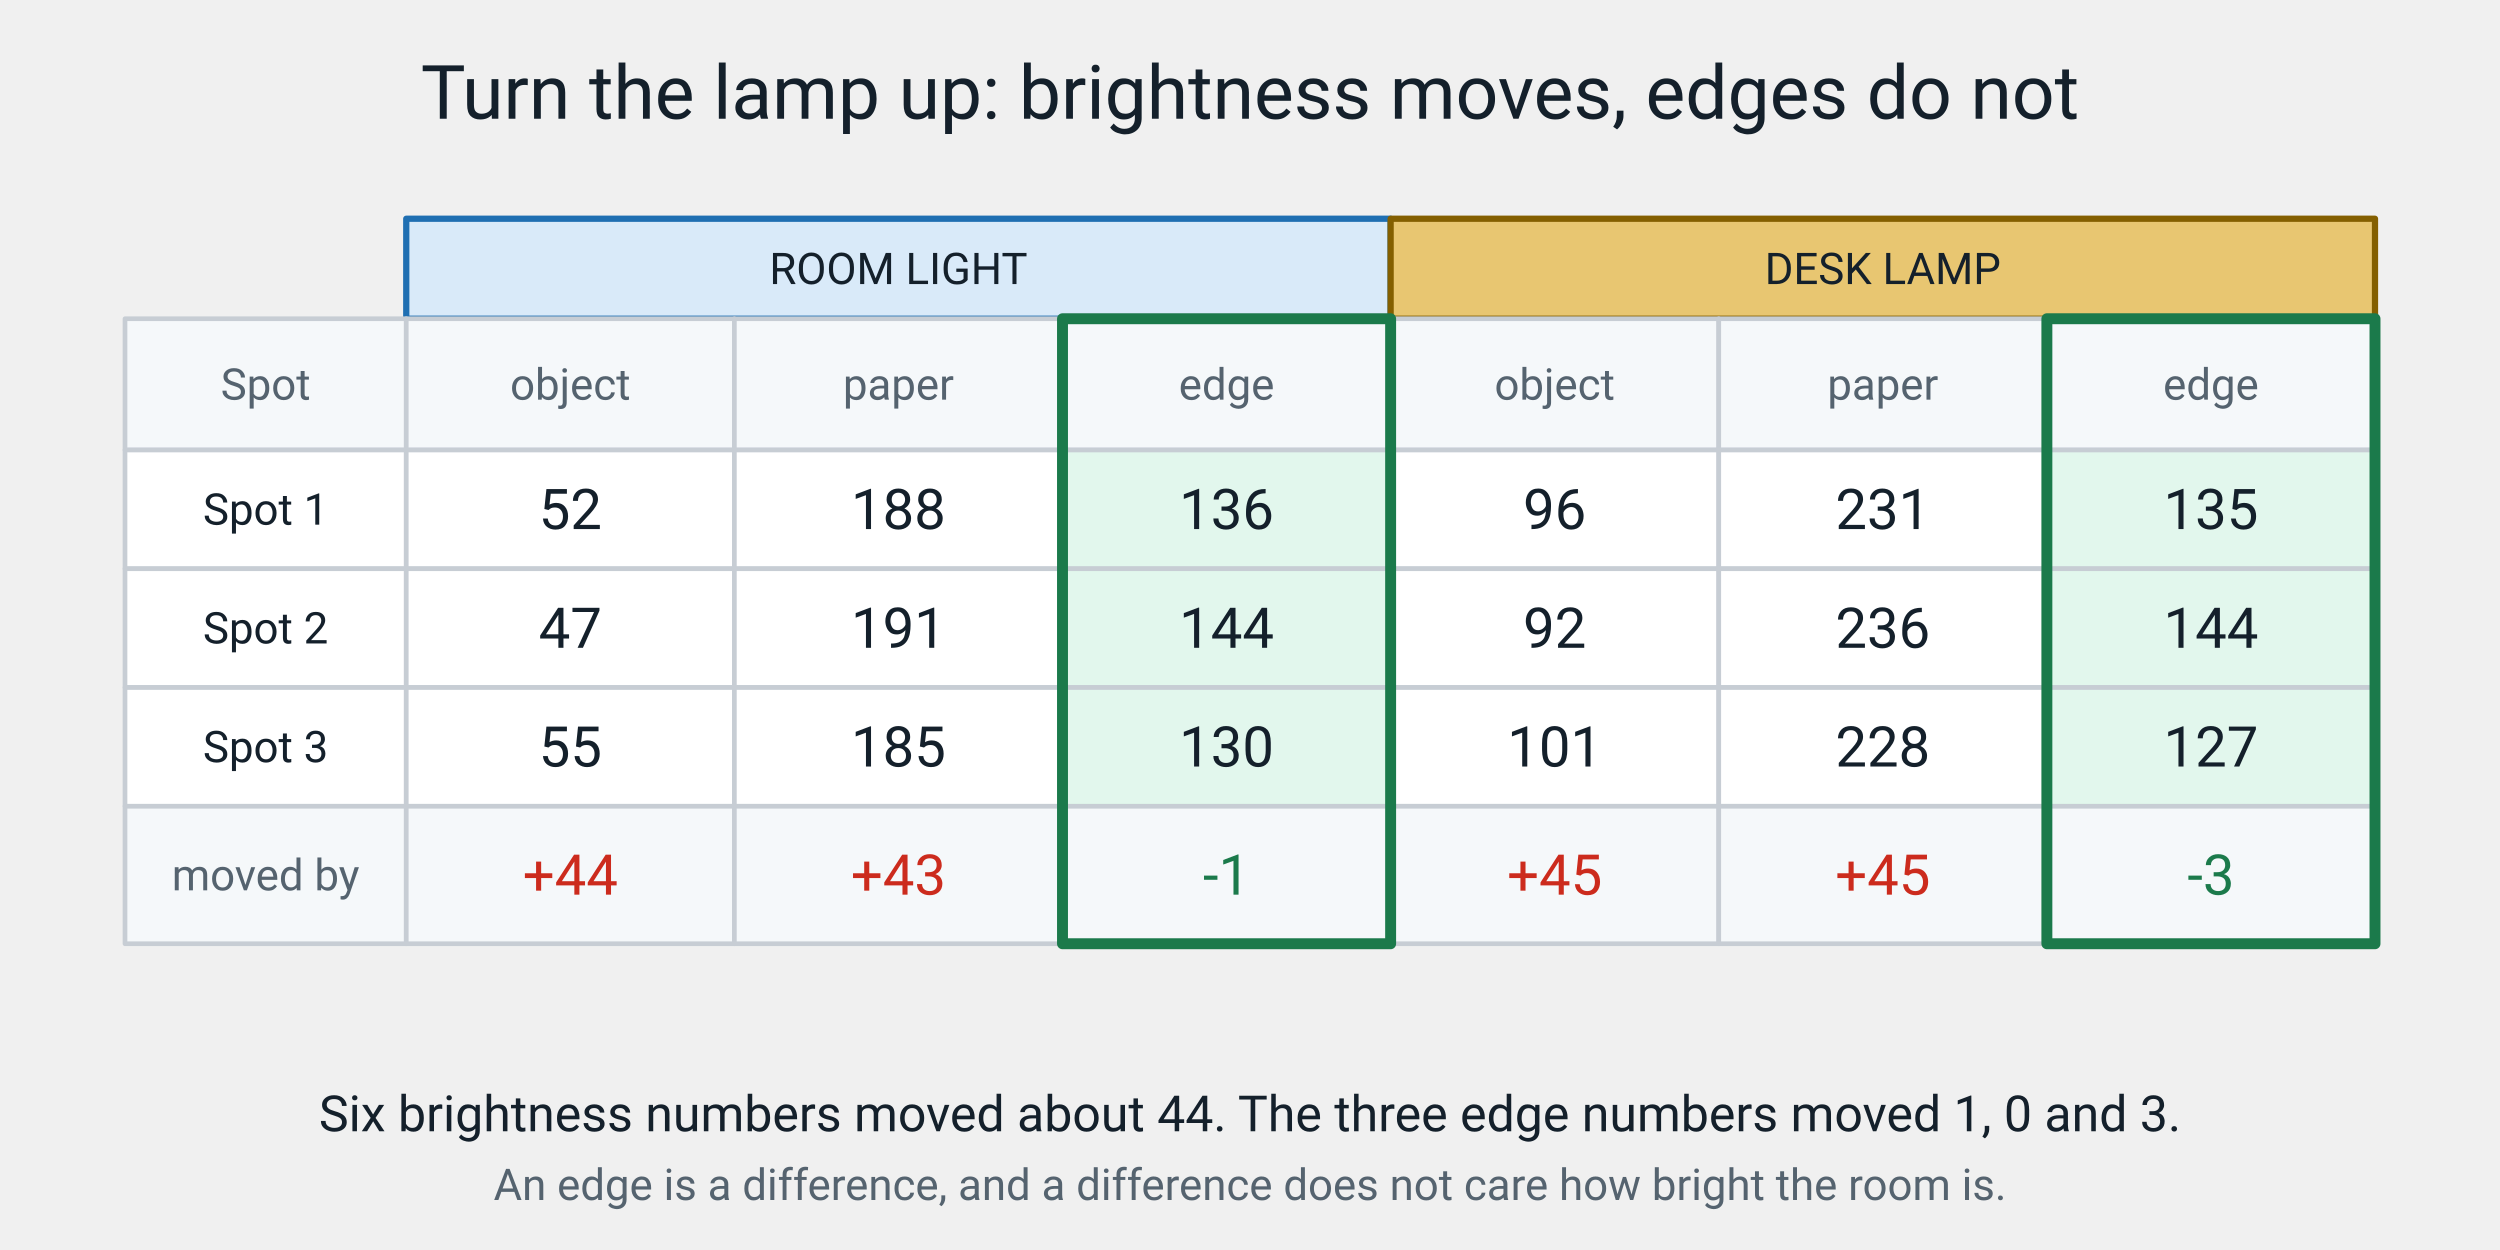
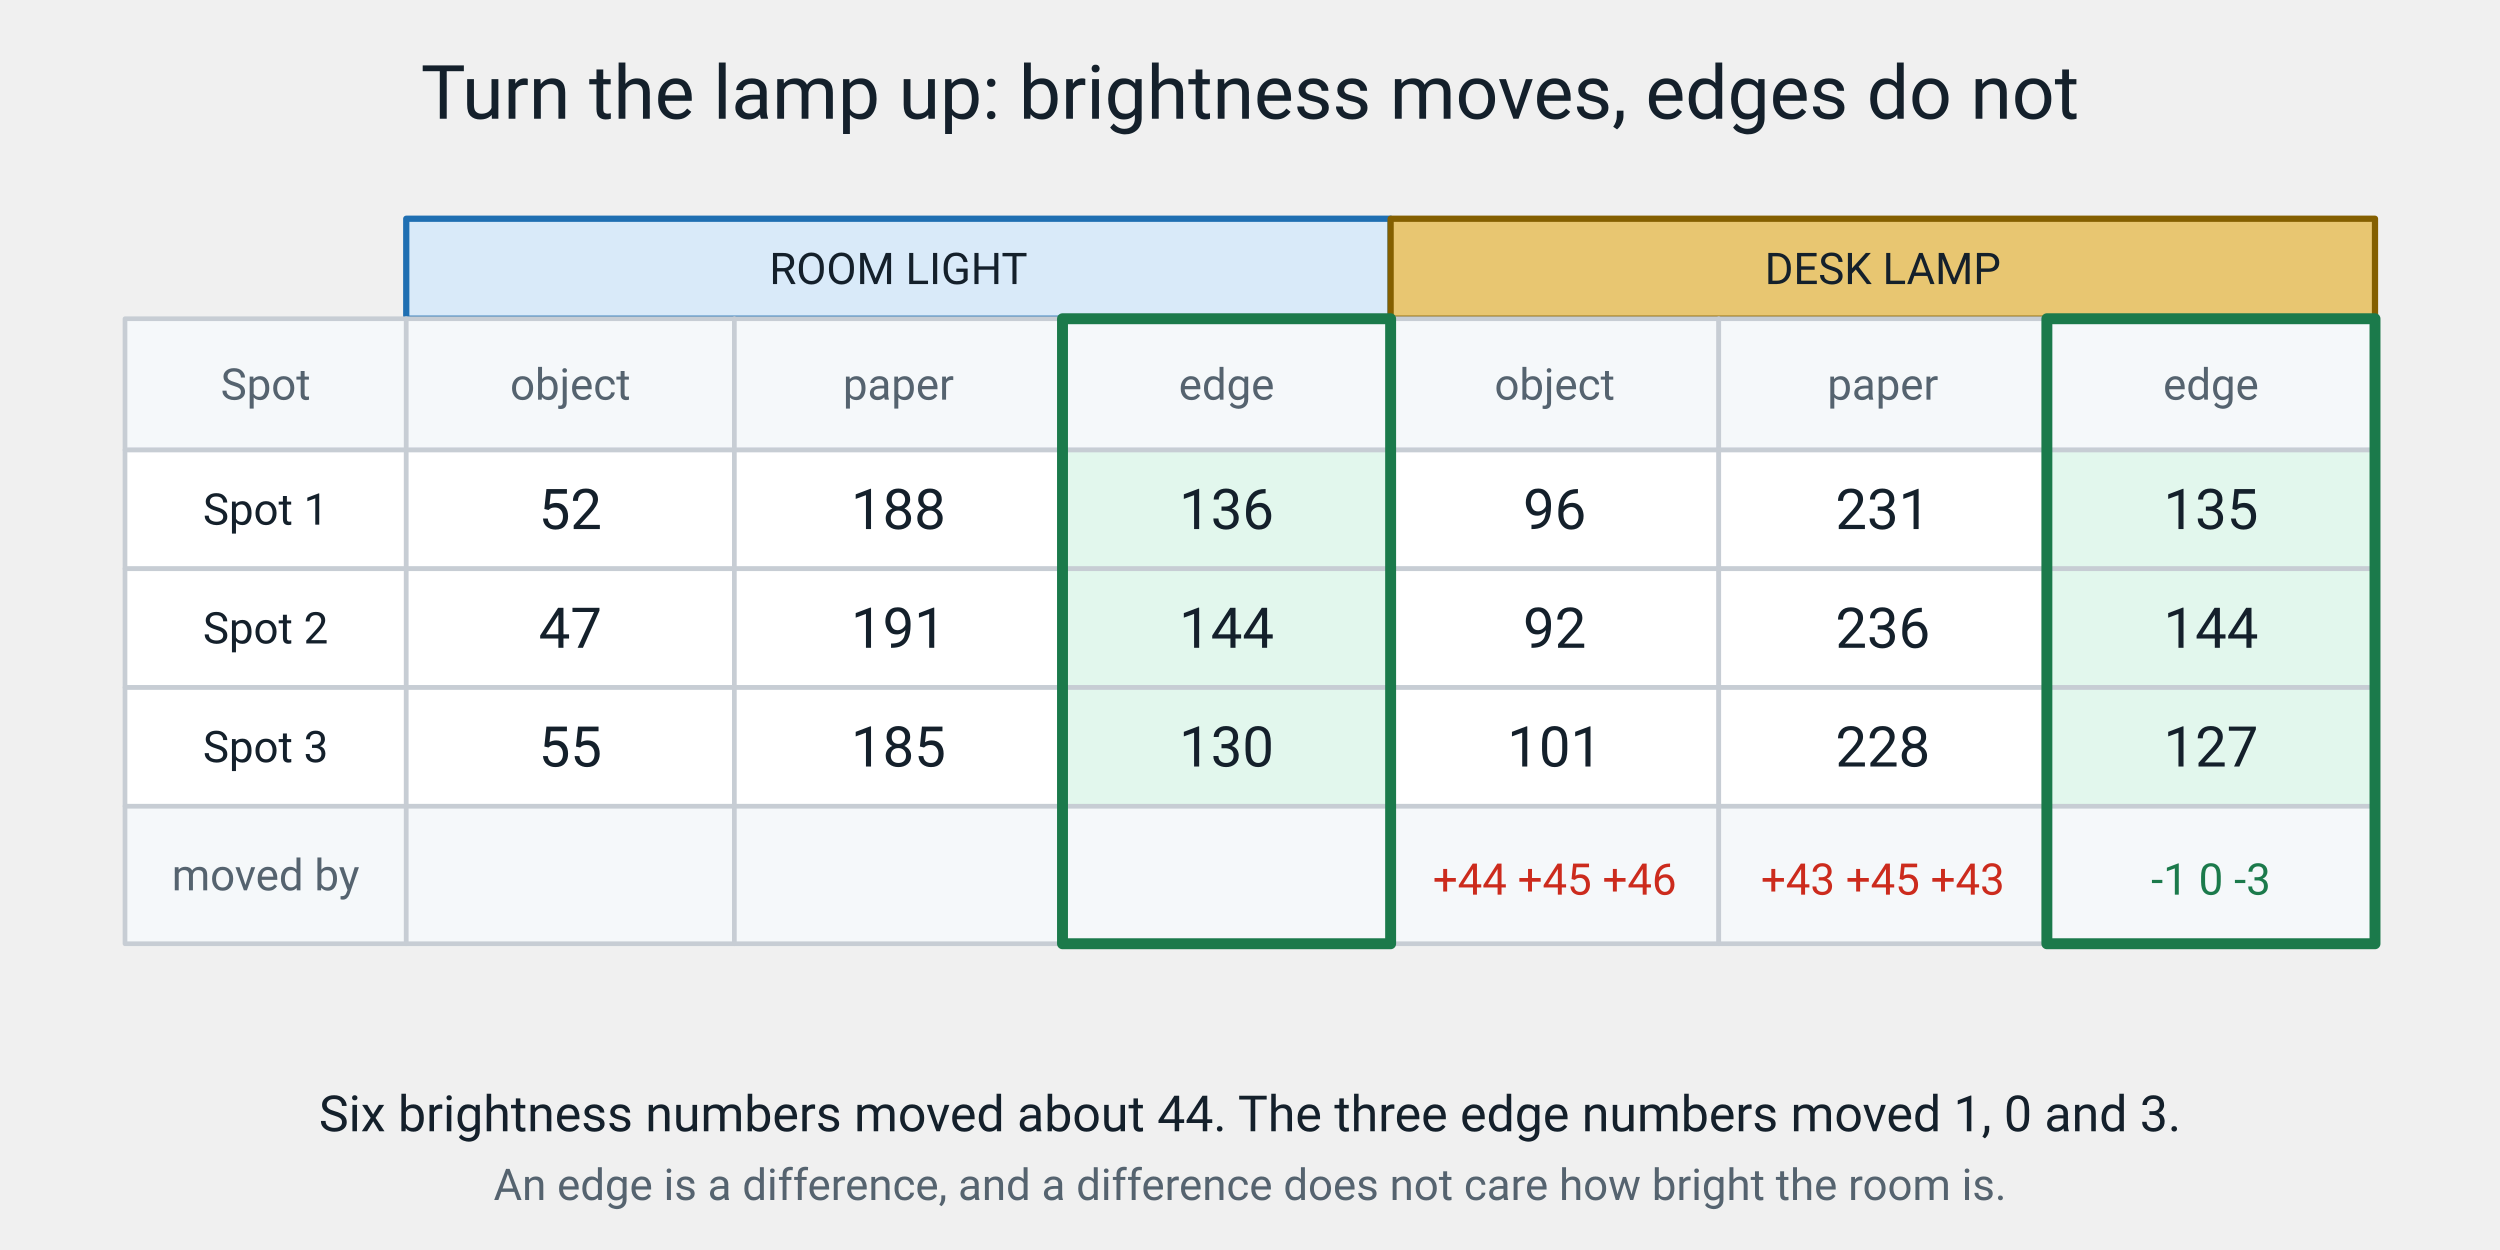
<svg xmlns="http://www.w3.org/2000/svg" viewBox="0 0 800 400" role="img">
  <text x="400" y="38" font-family="ui-sans-serif, system-ui, -apple-system, 'Segoe UI', Roboto, sans-serif" font-size="24" fill="#14202B" text-anchor="middle">Turn the lamp up: brightness moves, edges do not</text>
  <rect x="130" y="70" width="315" height="32" fill="#D9EAF9" stroke="#1F6FB2" stroke-width="2" stroke-linejoin="round" />
  <text x="287.5" y="90.9" font-family="ui-sans-serif, system-ui, -apple-system, 'Segoe UI', Roboto, sans-serif" font-size="14" fill="#14202B" text-anchor="middle">ROOM LIGHT</text>
  <rect x="445" y="70" width="315" height="32" fill="#E8C671" stroke="#845F00" stroke-width="2" stroke-linejoin="round" />
  <text x="602.5" y="90.9" font-family="ui-sans-serif, system-ui, -apple-system, 'Segoe UI', Roboto, sans-serif" font-size="14" fill="#14202B" text-anchor="middle">DESK LAMP</text>
  <rect x="40" y="102" width="90" height="42" fill="#F5F8FA" stroke="#C7CDD4" stroke-width="1.5" stroke-linejoin="round" />
  <text x="85.0" y="127.9" font-family="ui-sans-serif, system-ui, -apple-system, 'Segoe UI', Roboto, sans-serif" font-size="14" fill="#55636F" text-anchor="middle">Spot</text>
  <rect x="130" y="102" width="105" height="42" fill="#F5F8FA" stroke="#C7CDD4" stroke-width="1.5" stroke-linejoin="round" />
  <text x="182.5" y="127.9" font-family="ui-sans-serif, system-ui, -apple-system, 'Segoe UI', Roboto, sans-serif" font-size="14" fill="#55636F" text-anchor="middle">object</text>
  <rect x="235" y="102" width="105" height="42" fill="#F5F8FA" stroke="#C7CDD4" stroke-width="1.5" stroke-linejoin="round" />
  <text x="287.5" y="127.9" font-family="ui-sans-serif, system-ui, -apple-system, 'Segoe UI', Roboto, sans-serif" font-size="14" fill="#55636F" text-anchor="middle">paper</text>
  <rect x="340" y="102" width="105" height="42" fill="#F5F8FA" stroke="#C7CDD4" stroke-width="1.5" stroke-linejoin="round" />
  <text x="392.5" y="127.9" font-family="ui-sans-serif, system-ui, -apple-system, 'Segoe UI', Roboto, sans-serif" font-size="14" fill="#55636F" text-anchor="middle">edge</text>
  <rect x="445" y="102" width="105" height="42" fill="#F5F8FA" stroke="#C7CDD4" stroke-width="1.5" stroke-linejoin="round" />
  <text x="497.5" y="127.9" font-family="ui-sans-serif, system-ui, -apple-system, 'Segoe UI', Roboto, sans-serif" font-size="14" fill="#55636F" text-anchor="middle">object</text>
  <rect x="550" y="102" width="105" height="42" fill="#F5F8FA" stroke="#C7CDD4" stroke-width="1.5" stroke-linejoin="round" />
  <text x="602.5" y="127.9" font-family="ui-sans-serif, system-ui, -apple-system, 'Segoe UI', Roboto, sans-serif" font-size="14" fill="#55636F" text-anchor="middle">paper</text>
  <rect x="655" y="102" width="105" height="42" fill="#F5F8FA" stroke="#C7CDD4" stroke-width="1.5" stroke-linejoin="round" />
  <text x="707.5" y="127.9" font-family="ui-sans-serif, system-ui, -apple-system, 'Segoe UI', Roboto, sans-serif" font-size="14" fill="#55636F" text-anchor="middle">edge</text>
  <rect x="40" y="144" width="90" height="38" fill="#FFFFFF" stroke="#C7CDD4" stroke-width="1.5" stroke-linejoin="round" />
  <text x="85.0" y="167.9" font-family="ui-sans-serif, system-ui, -apple-system, 'Segoe UI', Roboto, sans-serif" font-size="14" fill="#14202B" text-anchor="middle">Spot 1</text>
  <rect x="130" y="144" width="105" height="38" fill="#FFFFFF" stroke="#C7CDD4" stroke-width="1.5" stroke-linejoin="round" />
  <text x="182.5" y="169.3" font-family="ui-sans-serif, system-ui, -apple-system, 'Segoe UI', Roboto, sans-serif" font-size="18" fill="#14202B" text-anchor="middle">52</text>
  <rect x="235" y="144" width="105" height="38" fill="#FFFFFF" stroke="#C7CDD4" stroke-width="1.5" stroke-linejoin="round" />
  <text x="287.5" y="169.3" font-family="ui-sans-serif, system-ui, -apple-system, 'Segoe UI', Roboto, sans-serif" font-size="18" fill="#14202B" text-anchor="middle">188</text>
  <rect x="340" y="144" width="105" height="38" fill="#E2F7ED" stroke="#C7CDD4" stroke-width="1.5" stroke-linejoin="round" />
  <text x="392.5" y="169.3" font-family="ui-sans-serif, system-ui, -apple-system, 'Segoe UI', Roboto, sans-serif" font-size="18" fill="#14202B" text-anchor="middle">136</text>
  <rect x="445" y="144" width="105" height="38" fill="#FFFFFF" stroke="#C7CDD4" stroke-width="1.5" stroke-linejoin="round" />
  <text x="497.5" y="169.3" font-family="ui-sans-serif, system-ui, -apple-system, 'Segoe UI', Roboto, sans-serif" font-size="18" fill="#14202B" text-anchor="middle">96</text>
  <rect x="550" y="144" width="105" height="38" fill="#FFFFFF" stroke="#C7CDD4" stroke-width="1.5" stroke-linejoin="round" />
  <text x="602.5" y="169.3" font-family="ui-sans-serif, system-ui, -apple-system, 'Segoe UI', Roboto, sans-serif" font-size="18" fill="#14202B" text-anchor="middle">231</text>
  <rect x="655" y="144" width="105" height="38" fill="#E2F7ED" stroke="#C7CDD4" stroke-width="1.5" stroke-linejoin="round" />
  <text x="707.5" y="169.3" font-family="ui-sans-serif, system-ui, -apple-system, 'Segoe UI', Roboto, sans-serif" font-size="18" fill="#14202B" text-anchor="middle">135</text>
  <rect x="40" y="182" width="90" height="38" fill="#FFFFFF" stroke="#C7CDD4" stroke-width="1.5" stroke-linejoin="round" />
  <text x="85.0" y="205.9" font-family="ui-sans-serif, system-ui, -apple-system, 'Segoe UI', Roboto, sans-serif" font-size="14" fill="#14202B" text-anchor="middle">Spot 2</text>
  <rect x="130" y="182" width="105" height="38" fill="#FFFFFF" stroke="#C7CDD4" stroke-width="1.5" stroke-linejoin="round" />
  <text x="182.5" y="207.3" font-family="ui-sans-serif, system-ui, -apple-system, 'Segoe UI', Roboto, sans-serif" font-size="18" fill="#14202B" text-anchor="middle">47</text>
  <rect x="235" y="182" width="105" height="38" fill="#FFFFFF" stroke="#C7CDD4" stroke-width="1.5" stroke-linejoin="round" />
  <text x="287.5" y="207.3" font-family="ui-sans-serif, system-ui, -apple-system, 'Segoe UI', Roboto, sans-serif" font-size="18" fill="#14202B" text-anchor="middle">191</text>
  <rect x="340" y="182" width="105" height="38" fill="#E2F7ED" stroke="#C7CDD4" stroke-width="1.5" stroke-linejoin="round" />
  <text x="392.5" y="207.3" font-family="ui-sans-serif, system-ui, -apple-system, 'Segoe UI', Roboto, sans-serif" font-size="18" fill="#14202B" text-anchor="middle">144</text>
  <rect x="445" y="182" width="105" height="38" fill="#FFFFFF" stroke="#C7CDD4" stroke-width="1.5" stroke-linejoin="round" />
  <text x="497.5" y="207.3" font-family="ui-sans-serif, system-ui, -apple-system, 'Segoe UI', Roboto, sans-serif" font-size="18" fill="#14202B" text-anchor="middle">92</text>
  <rect x="550" y="182" width="105" height="38" fill="#FFFFFF" stroke="#C7CDD4" stroke-width="1.5" stroke-linejoin="round" />
  <text x="602.5" y="207.3" font-family="ui-sans-serif, system-ui, -apple-system, 'Segoe UI', Roboto, sans-serif" font-size="18" fill="#14202B" text-anchor="middle">236</text>
  <rect x="655" y="182" width="105" height="38" fill="#E2F7ED" stroke="#C7CDD4" stroke-width="1.5" stroke-linejoin="round" />
  <text x="707.5" y="207.3" font-family="ui-sans-serif, system-ui, -apple-system, 'Segoe UI', Roboto, sans-serif" font-size="18" fill="#14202B" text-anchor="middle">144</text>
  <rect x="40" y="220" width="90" height="38" fill="#FFFFFF" stroke="#C7CDD4" stroke-width="1.5" stroke-linejoin="round" />
  <text x="85.0" y="243.9" font-family="ui-sans-serif, system-ui, -apple-system, 'Segoe UI', Roboto, sans-serif" font-size="14" fill="#14202B" text-anchor="middle">Spot 3</text>
  <rect x="130" y="220" width="105" height="38" fill="#FFFFFF" stroke="#C7CDD4" stroke-width="1.5" stroke-linejoin="round" />
  <text x="182.5" y="245.3" font-family="ui-sans-serif, system-ui, -apple-system, 'Segoe UI', Roboto, sans-serif" font-size="18" fill="#14202B" text-anchor="middle">55</text>
  <rect x="235" y="220" width="105" height="38" fill="#FFFFFF" stroke="#C7CDD4" stroke-width="1.5" stroke-linejoin="round" />
  <text x="287.5" y="245.3" font-family="ui-sans-serif, system-ui, -apple-system, 'Segoe UI', Roboto, sans-serif" font-size="18" fill="#14202B" text-anchor="middle">185</text>
  <rect x="340" y="220" width="105" height="38" fill="#E2F7ED" stroke="#C7CDD4" stroke-width="1.5" stroke-linejoin="round" />
  <text x="392.5" y="245.3" font-family="ui-sans-serif, system-ui, -apple-system, 'Segoe UI', Roboto, sans-serif" font-size="18" fill="#14202B" text-anchor="middle">130</text>
  <rect x="445" y="220" width="105" height="38" fill="#FFFFFF" stroke="#C7CDD4" stroke-width="1.5" stroke-linejoin="round" />
  <text x="497.5" y="245.3" font-family="ui-sans-serif, system-ui, -apple-system, 'Segoe UI', Roboto, sans-serif" font-size="18" fill="#14202B" text-anchor="middle">101</text>
  <rect x="550" y="220" width="105" height="38" fill="#FFFFFF" stroke="#C7CDD4" stroke-width="1.5" stroke-linejoin="round" />
  <text x="602.5" y="245.3" font-family="ui-sans-serif, system-ui, -apple-system, 'Segoe UI', Roboto, sans-serif" font-size="18" fill="#14202B" text-anchor="middle">228</text>
  <rect x="655" y="220" width="105" height="38" fill="#E2F7ED" stroke="#C7CDD4" stroke-width="1.5" stroke-linejoin="round" />
  <text x="707.5" y="245.3" font-family="ui-sans-serif, system-ui, -apple-system, 'Segoe UI', Roboto, sans-serif" font-size="18" fill="#14202B" text-anchor="middle">127</text>
  <rect x="40" y="258" width="90" height="44" fill="#F5F8FA" stroke="#C7CDD4" stroke-width="1.5" stroke-linejoin="round" />
  <rect x="130" y="258" width="105" height="44" fill="#F5F8FA" stroke="#C7CDD4" stroke-width="1.5" stroke-linejoin="round" />
  <rect x="235" y="258" width="105" height="44" fill="#F5F8FA" stroke="#C7CDD4" stroke-width="1.5" stroke-linejoin="round" />
  <rect x="340" y="258" width="105" height="44" fill="#F5F8FA" stroke="#C7CDD4" stroke-width="1.5" stroke-linejoin="round" />
  <rect x="445" y="258" width="105" height="44" fill="#F5F8FA" stroke="#C7CDD4" stroke-width="1.5" stroke-linejoin="round" />
  <rect x="550" y="258" width="105" height="44" fill="#F5F8FA" stroke="#C7CDD4" stroke-width="1.5" stroke-linejoin="round" />
  <rect x="655" y="258" width="105" height="44" fill="#F5F8FA" stroke="#C7CDD4" stroke-width="1.5" stroke-linejoin="round" />
  <text x="85.0" y="284.9" font-family="ui-sans-serif, system-ui, -apple-system, 'Segoe UI', Roboto, sans-serif" font-size="14" fill="#55636F" text-anchor="middle">moved by</text>
-   <text x="182.5" y="286.3" font-family="ui-sans-serif, system-ui, -apple-system, 'Segoe UI', Roboto, sans-serif" font-size="18" fill="#CC2B1D" text-anchor="middle">+44</text>
-   <text x="287.5" y="286.3" font-family="ui-sans-serif, system-ui, -apple-system, 'Segoe UI', Roboto, sans-serif" font-size="18" fill="#CC2B1D" text-anchor="middle">+43</text>
-   <text x="392.5" y="286.3" font-family="ui-sans-serif, system-ui, -apple-system, 'Segoe UI', Roboto, sans-serif" font-size="18" fill="#1B7A4B" text-anchor="middle">-1</text>
-   <text x="497.5" y="286.3" font-family="ui-sans-serif, system-ui, -apple-system, 'Segoe UI', Roboto, sans-serif" font-size="18" fill="#CC2B1D" text-anchor="middle">+45</text>
-   <text x="602.5" y="286.3" font-family="ui-sans-serif, system-ui, -apple-system, 'Segoe UI', Roboto, sans-serif" font-size="18" fill="#CC2B1D" text-anchor="middle">+45</text>
-   <text x="707.5" y="286.3" font-family="ui-sans-serif, system-ui, -apple-system, 'Segoe UI', Roboto, sans-serif" font-size="18" fill="#1B7A4B" text-anchor="middle">-3</text>
+   <text x="497.5" y="286.3" font-family="ui-sans-serif, system-ui, -apple-system, 'Segoe UI', Roboto, sans-serif" font-size="14" fill="#CC2B1D" text-anchor="middle">+44 +45 +46</text>
+   <text x="602.5" y="286.3" font-family="ui-sans-serif, system-ui, -apple-system, 'Segoe UI', Roboto, sans-serif" font-size="14" fill="#CC2B1D" text-anchor="middle">+43 +45 +43</text>
+   <text x="707.5" y="286.3" font-family="ui-sans-serif, system-ui, -apple-system, 'Segoe UI', Roboto, sans-serif" font-size="14" fill="#1B7A4B" text-anchor="middle">-1 0 -3</text>
  <rect x="340" y="102" width="105" height="200" fill="none" stroke="#1B7A4B" stroke-width="3.5" stroke-linejoin="round" />
  <rect x="655" y="102" width="105" height="200" fill="none" stroke="#1B7A4B" stroke-width="3.5" stroke-linejoin="round" />
  <text x="400" y="362" font-family="ui-sans-serif, system-ui, -apple-system, 'Segoe UI', Roboto, sans-serif" font-size="16" fill="#14202B" text-anchor="middle">Six brightness numbers moved about 44. The three edge numbers moved 1, 0 and 3.</text>
  <text x="400" y="384" font-family="ui-sans-serif, system-ui, -apple-system, 'Segoe UI', Roboto, sans-serif" font-size="14" fill="#55636F" text-anchor="middle">An edge is a difference, and a difference does not care how bright the room is.</text>
</svg>
